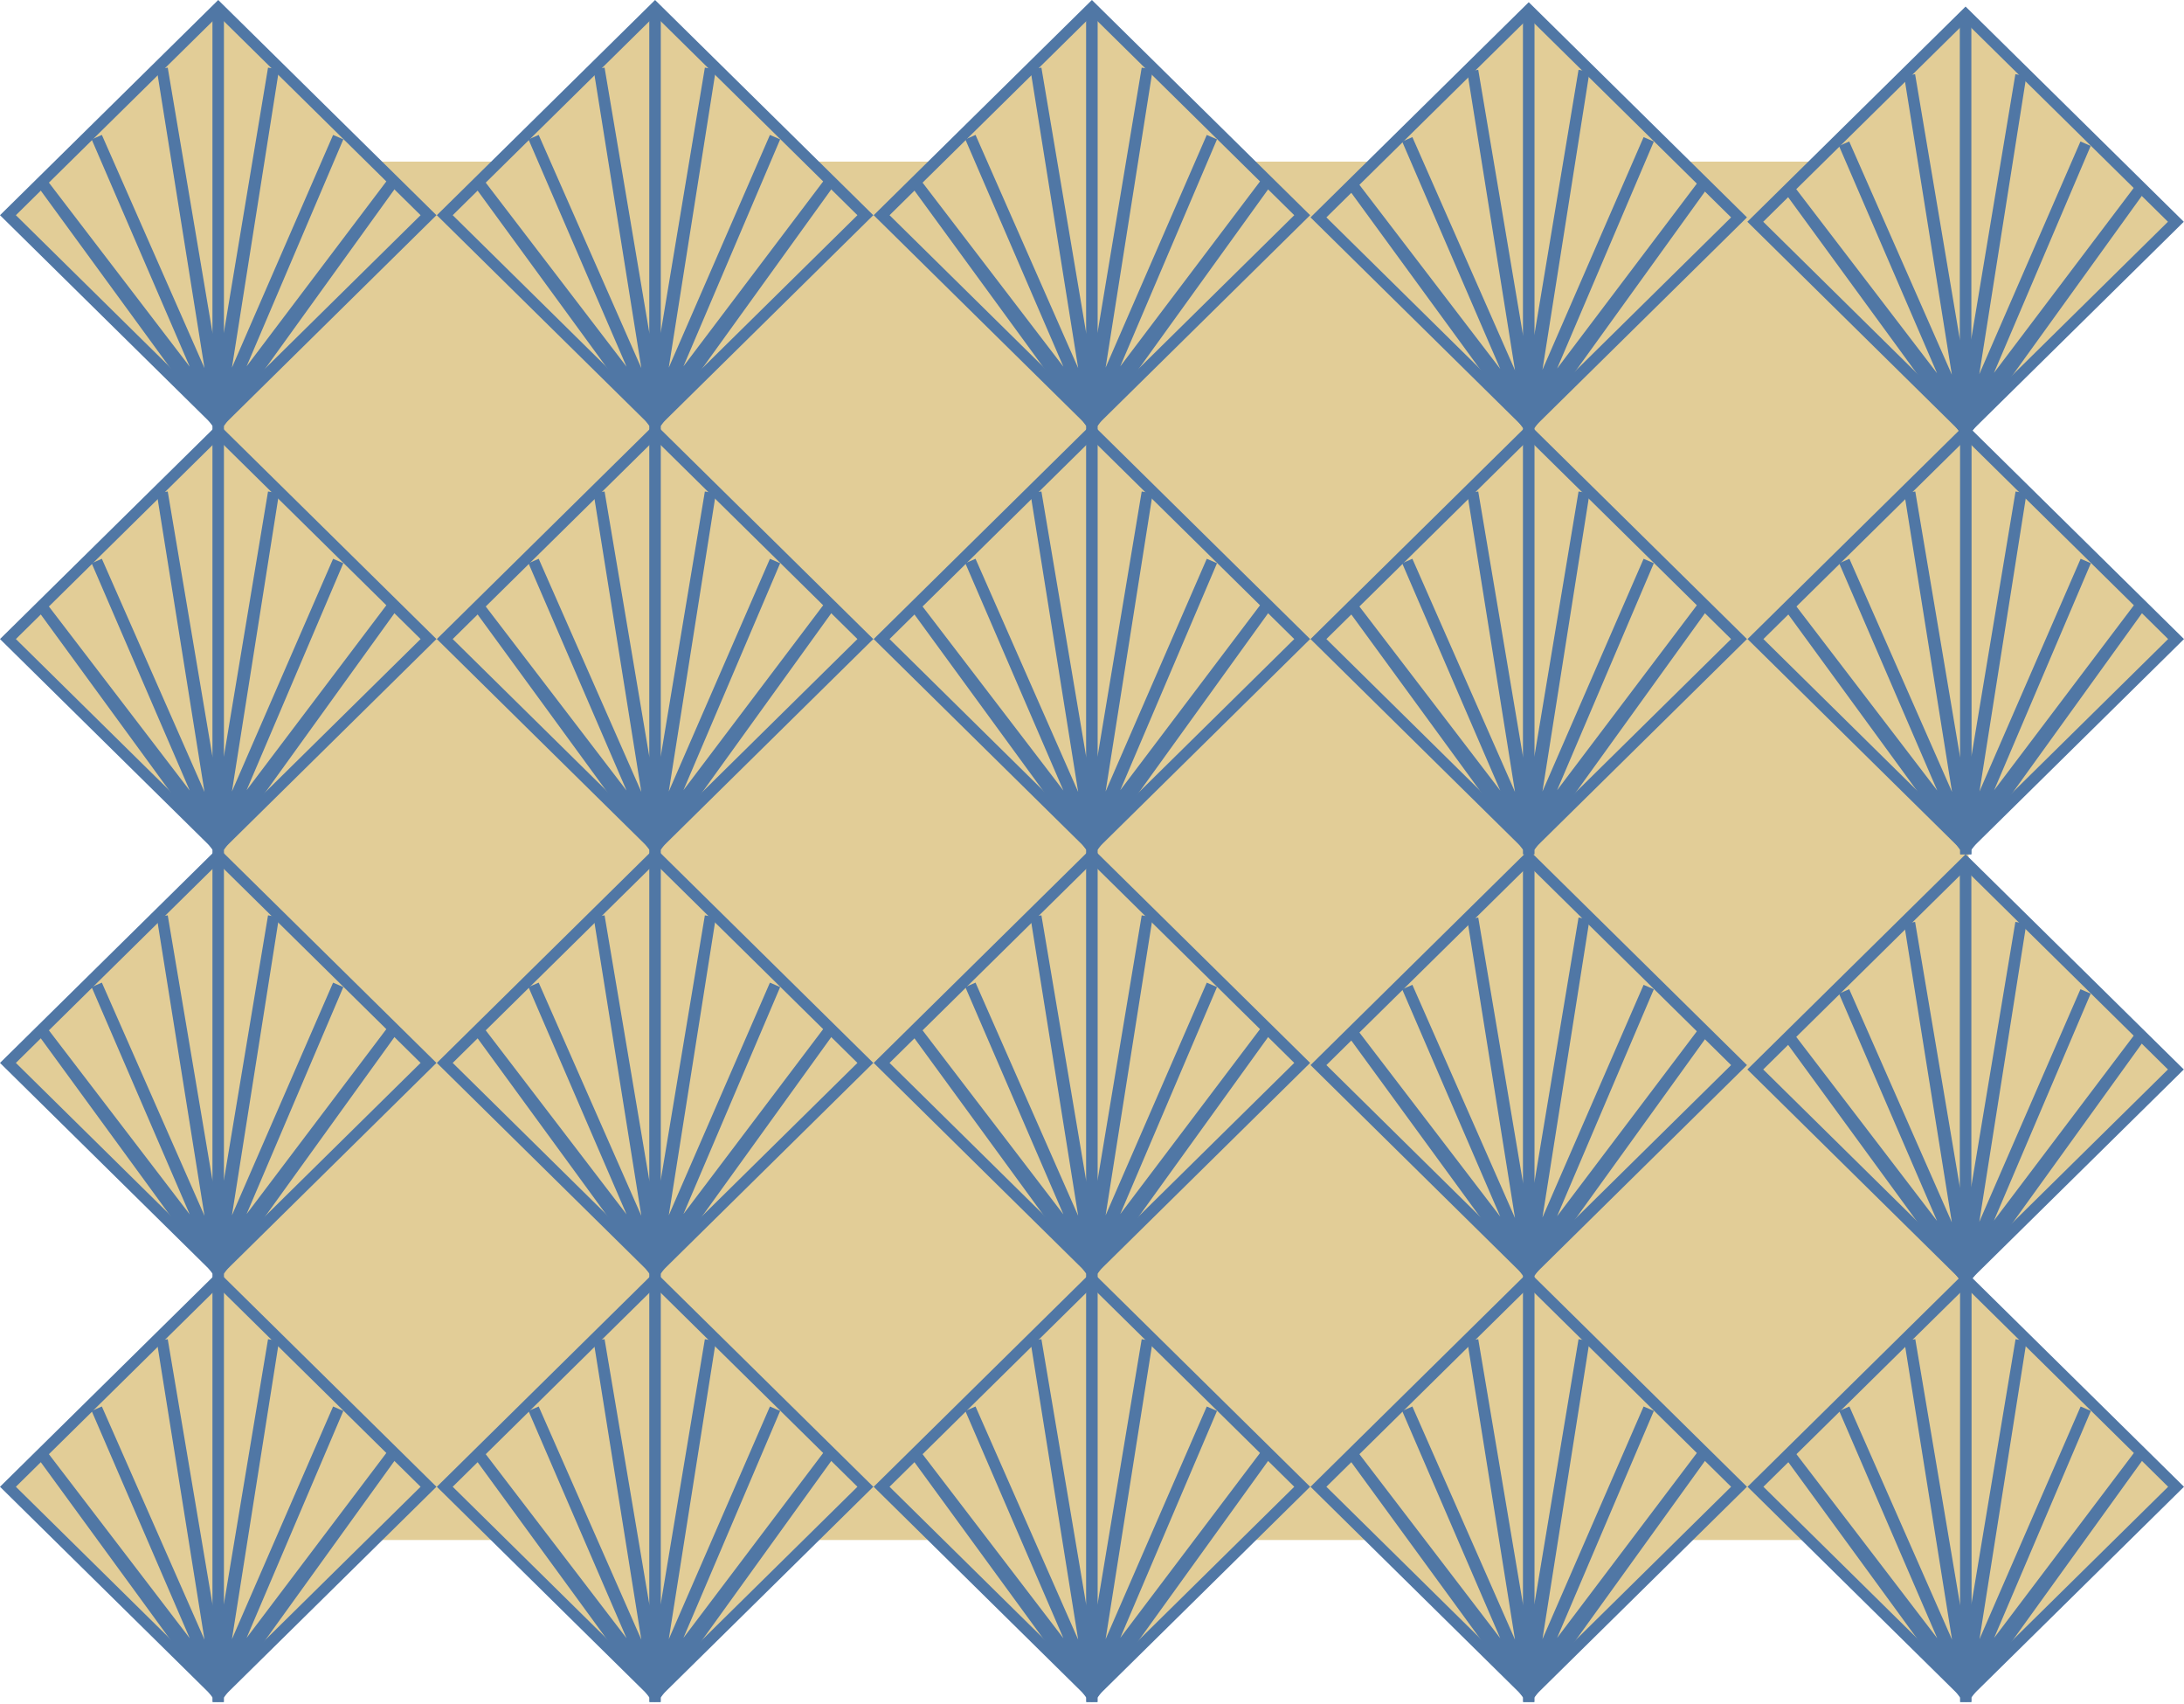
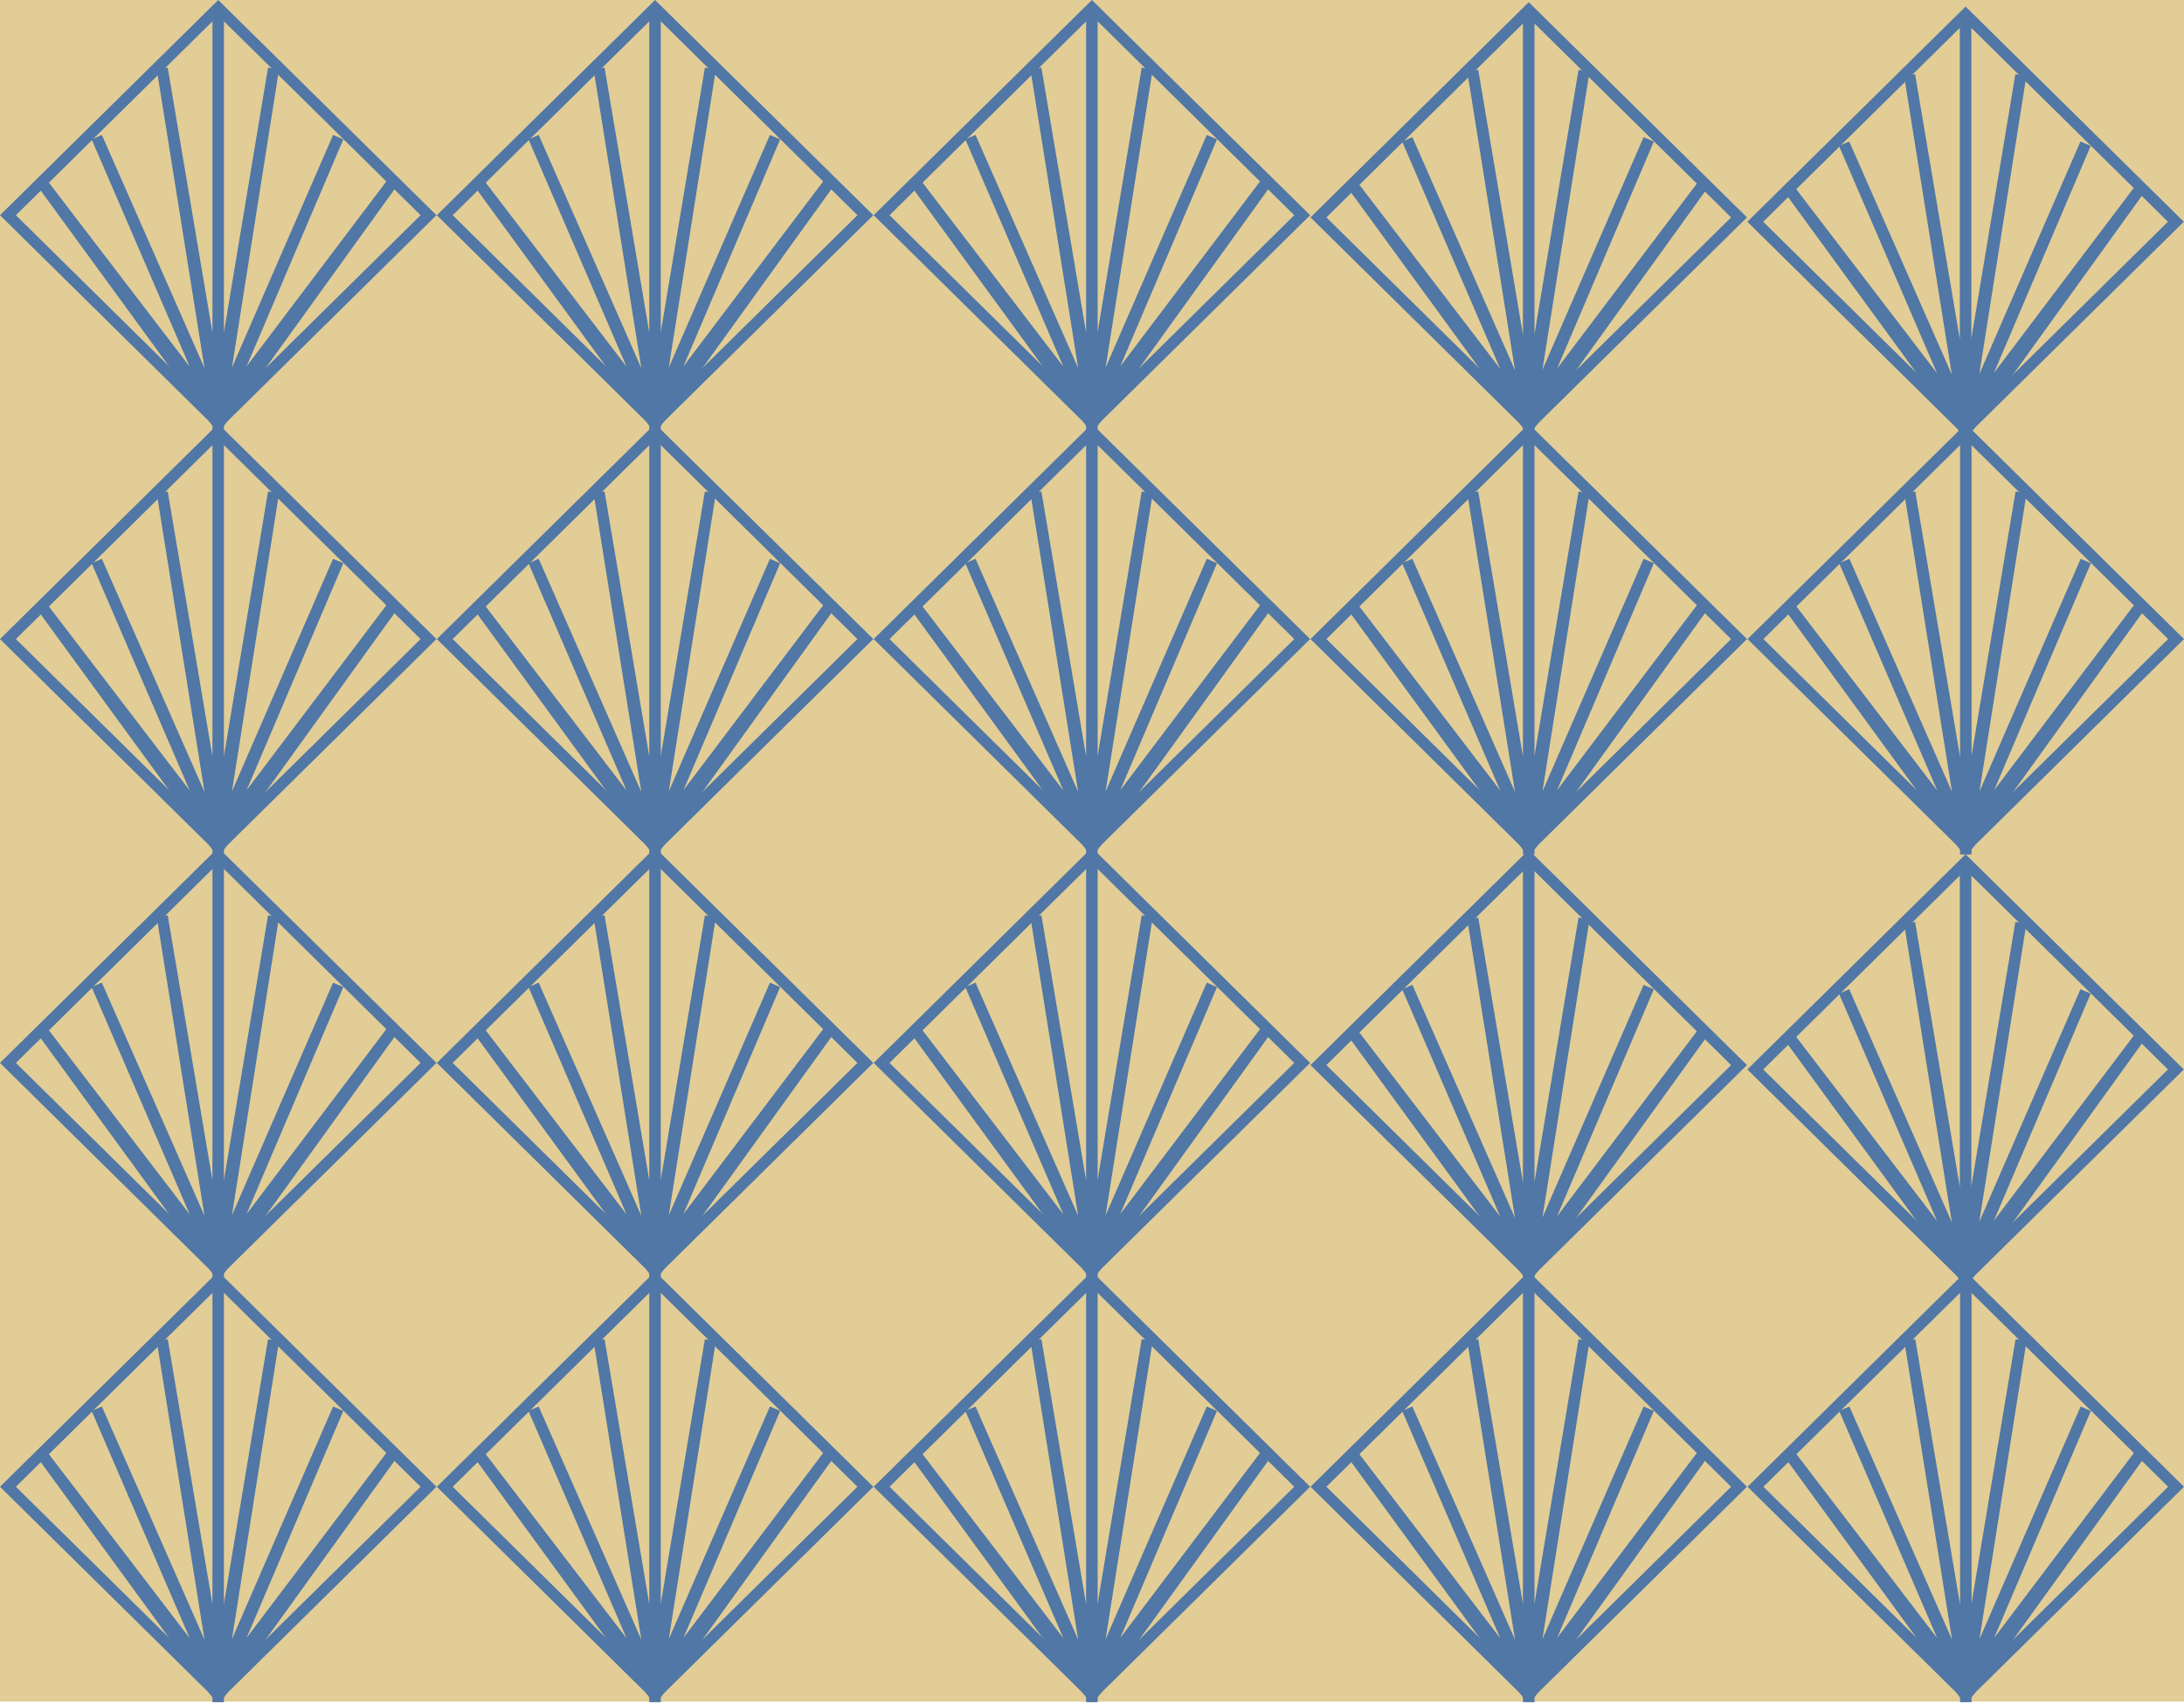
<svg xmlns="http://www.w3.org/2000/svg" width="1176" height="917" viewBox="0 0 1176 917" fill="none">
-   <path d="M1060 829L116 829L116 87L1060 87L1060 829Z" fill="#E2CD97" />
+   <path d="M1176 916L0 916L0 -2.28882e-05L1176 -2.28882e-05L1176 916Z" fill="#E2CD97" />
  <rect x="4.273" width="159.01" height="159.01" transform="matrix(0.712124 -0.702054 0.712124 0.702054 942.215 347.01)" fill="#E2CD97" stroke="#5077A5" stroke-width="6" />
  <path d="M1058.49 456.573L1152.58 326.076L1058.49 450.554L1123.09 302.002L1058.49 453.564L1088.26 265.069L1058.49 443.715V437.97M1058.49 231.692V437.97M1058.49 437.97V459.856" stroke="#5077A5" stroke-width="6" />
  <path d="M1058.49 456.573L963.228 326.076L1058.49 450.554L993.087 302.002L1058.49 453.564L1028.35 265.069L1058.49 443.715V437.97M1058.49 231.692V437.97M1058.49 437.97V459.856" stroke="#5077A5" stroke-width="6" />
  <rect x="4.273" width="159.01" height="159.01" transform="matrix(0.712124 -0.702054 0.712124 0.702054 942.215 803.338)" fill="#E2CD97" stroke="#5077A5" stroke-width="6" />
  <path d="M1058.49 912.901L1152.58 782.404L1058.49 906.882L1123.09 758.33L1058.49 909.892L1088.26 721.397L1058.49 900.043V894.298M1058.49 688.02V894.298M1058.49 894.298V916.184" stroke="#5077A5" stroke-width="6" />
  <path d="M1058.49 912.901L963.228 782.404L1058.49 906.882L993.087 758.33L1058.49 909.892L1028.35 721.397L1058.49 900.043V894.298M1058.49 688.02V894.298M1058.49 894.298V916.184" stroke="#5077A5" stroke-width="6" />
  <rect x="4.273" width="159.01" height="159.01" transform="matrix(0.712124 -0.702054 0.712124 0.702054 706.891 347.01)" fill="#E2CD97" stroke="#5077A5" stroke-width="6" />
  <path d="M823.169 456.573L917.257 326.076L823.169 450.554L887.767 302.002L823.169 453.564L852.94 265.069L823.169 443.715V437.97M823.169 231.692V437.97M823.169 437.97V459.856" stroke="#5077A5" stroke-width="6" />
  <path d="M823.169 456.573L727.905 326.076L823.169 450.554L757.764 302.002L823.169 453.564L793.026 265.069L823.169 443.715V437.97M823.169 231.692V437.97M823.169 437.97V459.856" stroke="#5077A5" stroke-width="6" />
  <rect x="4.273" width="159.01" height="159.01" transform="matrix(0.712124 -0.702054 0.712124 0.702054 706.891 803.338)" fill="#E2CD97" stroke="#5077A5" stroke-width="6" />
  <path d="M823.169 912.901L917.257 782.404L823.169 906.882L887.767 758.33L823.169 909.892L852.94 721.397L823.169 900.043V894.298M823.169 688.02V894.298M823.169 894.298V916.184" stroke="#5077A5" stroke-width="6" />
  <path d="M823.169 912.901L727.905 782.404L823.169 906.882L757.764 758.33L823.169 909.892L793.026 721.397L823.169 900.043V894.298M823.169 688.02V894.298M823.169 894.298V916.184" stroke="#5077A5" stroke-width="6" />
  <rect x="4.273" width="159.01" height="159.01" transform="matrix(0.712124 -0.702054 0.712124 0.702054 471.671 803.338)" fill="#E2CD97" stroke="#5077A5" stroke-width="6" />
  <path d="M587.949 912.901L682.037 782.404L587.949 906.882L652.547 758.33L587.949 909.892L617.72 721.397L587.949 900.043V894.298M587.949 688.02V894.298M587.949 894.298V916.184" stroke="#5077A5" stroke-width="6" />
  <path d="M587.949 912.901L492.684 782.404L587.949 906.882L522.543 758.33L587.949 909.892L557.805 721.397L587.949 900.043V894.298M587.949 688.02V894.298M587.949 894.298V916.184" stroke="#5077A5" stroke-width="6" />
  <rect x="4.273" width="159.01" height="159.01" transform="matrix(0.712124 -0.702054 0.712124 0.702054 471.671 347.01)" fill="#E2CD97" stroke="#5077A5" stroke-width="6" />
  <path d="M587.949 456.573L682.037 326.076L587.949 450.554L652.547 302.002L587.949 453.564L617.72 265.069L587.949 443.715V437.97M587.949 231.692V437.97M587.949 437.97V459.856" stroke="#5077A5" stroke-width="6" />
  <path d="M587.949 456.573L492.684 326.076L587.949 450.554L522.543 302.002L587.949 453.564L557.805 265.069L587.949 443.715V437.97M587.949 231.692V437.97M587.949 437.97V459.856" stroke="#5077A5" stroke-width="6" />
  <rect x="4.273" width="159.01" height="159.01" transform="matrix(0.712124 -0.702054 0.712124 0.702054 236.45 803.338)" fill="#E2CD97" stroke="#5077A5" stroke-width="6" />
  <path d="M352.728 912.901L446.816 782.404L352.728 906.882L417.326 758.33L352.728 909.892L382.499 721.397L352.728 900.043V894.298M352.728 688.02V894.298M352.728 894.298V916.184" stroke="#5077A5" stroke-width="6" />
  <path d="M352.728 912.901L257.464 782.404L352.728 906.882L287.323 758.33L352.728 909.892L322.585 721.397L352.728 900.043V894.298M352.728 688.02V894.298M352.728 894.298V916.184" stroke="#5077A5" stroke-width="6" />
  <rect x="4.273" width="159.01" height="159.01" transform="matrix(0.712124 -0.702054 0.712124 0.702054 236.45 347.01)" fill="#E2CD97" stroke="#5077A5" stroke-width="6" />
  <path d="M352.728 456.573L446.816 326.076L352.728 450.554L417.326 302.002L352.728 453.564L382.499 265.069L352.728 443.715V437.97M352.728 231.692V437.97M352.728 437.97V459.856" stroke="#5077A5" stroke-width="6" />
  <path d="M352.728 456.573L257.464 326.076L352.728 450.554L287.323 302.002L352.728 453.564L322.585 265.069L352.728 443.715V437.97M352.728 231.692V437.97M352.728 437.97V459.856" stroke="#5077A5" stroke-width="6" />
  <rect x="4.273" width="159.01" height="159.01" transform="matrix(0.712124 -0.702054 0.712124 0.702054 1.23002 803.338)" fill="#E2CD97" stroke="#5077A5" stroke-width="6" />
  <path d="M117.508 912.901L211.596 782.404L117.508 906.882L182.106 758.33L117.508 909.892L147.279 721.397L117.508 900.043V894.298M117.508 688.02V894.298M117.508 894.298V916.184" stroke="#5077A5" stroke-width="6" />
  <path d="M117.508 912.901L22.244 782.404L117.508 906.882L52.102 758.33L117.508 909.892L87.364 721.397L117.508 900.043V894.298M117.508 688.02V894.298M117.508 894.298V916.184" stroke="#5077A5" stroke-width="6" />
  <rect x="4.273" width="159.01" height="159.01" transform="matrix(0.712124 -0.702054 0.712124 0.702054 1.23002 347.01)" fill="#E2CD97" stroke="#5077A5" stroke-width="6" />
  <path d="M117.508 456.573L211.596 326.076L117.508 450.554L182.106 302.002L117.508 453.564L147.279 265.069L117.508 443.715V437.97M117.508 231.692V437.97M117.508 437.97V459.856" stroke="#5077A5" stroke-width="6" />
  <path d="M117.508 456.573L22.244 326.076L117.508 450.554L52.102 302.002L117.508 453.564L87.364 265.069L117.508 443.715V437.97M117.508 231.692V437.97M117.508 437.97V459.856" stroke="#5077A5" stroke-width="6" />
  <rect x="4.273" width="159.01" height="159.01" transform="matrix(0.712124 -0.702054 0.712124 0.702054 1.23002 575.174)" fill="#E2CD97" stroke="#5077A5" stroke-width="6" />
  <path d="M117.508 684.737L211.596 554.241L117.508 678.718L182.106 530.166L117.508 681.728L147.279 493.233L117.508 671.879V666.134M117.508 459.856V666.134M117.508 666.134V688.02" stroke="#5077A5" stroke-width="6" />
  <path d="M117.508 684.737L22.244 554.241L117.508 678.718L52.102 530.166L117.508 681.728L87.364 493.233L117.508 671.879V666.134M117.508 459.856V666.134M117.508 666.134V688.02" stroke="#5077A5" stroke-width="6" />
  <rect x="4.273" width="159.01" height="159.01" transform="matrix(0.712124 -0.702054 0.712124 0.702054 1.23002 118.846)" fill="#E2CD97" stroke="#5077A5" stroke-width="6" />
  <path d="M117.508 228.409L211.596 97.913L117.508 222.391L182.106 73.838L117.508 225.4L147.279 36.905L117.508 215.551V209.806M117.508 3.528V209.806M117.508 209.806V231.692" stroke="#5077A5" stroke-width="6" />
  <path d="M117.508 228.409L22.244 97.913L117.508 222.391L52.102 73.838L117.508 225.4L87.364 36.905L117.508 215.551V209.806M117.508 3.528V209.806M117.508 209.806V231.692" stroke="#5077A5" stroke-width="6" />
  <rect x="4.273" width="159.01" height="159.01" transform="matrix(0.712124 -0.702054 0.712124 0.702054 236.45 575.174)" fill="#E2CD97" stroke="#5077A5" stroke-width="6" />
  <path d="M352.728 684.737L446.816 554.241L352.728 678.718L417.326 530.166L352.728 681.728L382.499 493.233L352.728 671.879V666.134M352.728 459.856V666.134M352.728 666.134V688.02" stroke="#5077A5" stroke-width="6" />
  <path d="M352.728 684.737L257.464 554.241L352.728 678.718L287.323 530.166L352.728 681.728L322.585 493.233L352.728 671.879V666.134M352.728 459.856V666.134M352.728 666.134V688.02" stroke="#5077A5" stroke-width="6" />
  <rect x="4.273" width="159.01" height="159.01" transform="matrix(0.712124 -0.702054 0.712124 0.702054 236.45 118.846)" fill="#E2CD97" stroke="#5077A5" stroke-width="6" />
  <path d="M352.728 228.409L446.816 97.913L352.728 222.391L417.326 73.838L352.728 225.4L382.499 36.905L352.728 215.551V209.806M352.728 3.528V209.806M352.728 209.806V231.692" stroke="#5077A5" stroke-width="6" />
  <path d="M352.728 228.409L257.464 97.913L352.728 222.391L287.323 73.838L352.728 225.4L322.585 36.905L352.728 215.551V209.806M352.728 3.528V209.806M352.728 209.806V231.692" stroke="#5077A5" stroke-width="6" />
  <rect x="4.273" width="159.01" height="159.01" transform="matrix(0.712124 -0.702054 0.712124 0.702054 471.671 575.174)" fill="#E2CD97" stroke="#5077A5" stroke-width="6" />
  <path d="M587.949 684.737L682.037 554.241L587.949 678.718L652.547 530.166L587.949 681.728L617.72 493.233L587.949 671.879V666.134M587.949 459.856V666.134M587.949 666.134V688.02" stroke="#5077A5" stroke-width="6" />
  <path d="M587.949 684.737L492.684 554.241L587.949 678.718L522.543 530.166L587.949 681.728L557.805 493.233L587.949 671.879V666.134M587.949 459.856V666.134M587.949 666.134V688.02" stroke="#5077A5" stroke-width="6" />
  <rect x="4.273" width="159.01" height="159.01" transform="matrix(0.712124 -0.702054 0.712124 0.702054 471.671 118.846)" fill="#E2CD97" stroke="#5077A5" stroke-width="6" />
  <path d="M587.949 228.409L682.037 97.913L587.949 222.391L652.547 73.838L587.949 225.4L617.72 36.905L587.949 215.551V209.806M587.949 3.528V209.806M587.949 209.806V231.692" stroke="#5077A5" stroke-width="6" />
  <path d="M587.949 228.409L492.684 97.913L587.949 222.391L522.543 73.838L587.949 225.4L557.805 36.905L587.949 215.551V209.806M587.949 3.528V209.806M587.949 209.806V231.692" stroke="#5077A5" stroke-width="6" />
  <rect x="4.273" width="159.01" height="159.01" transform="matrix(0.712124 -0.702054 0.712124 0.702054 706.891 576.35)" fill="#E2CD97" stroke="#5077A5" stroke-width="6" />
  <path d="M823.169 685.913L917.257 555.417L823.169 679.895L887.767 531.342L823.169 682.904L852.94 494.409L823.169 673.055V667.31M823.169 461.032V667.31M823.169 667.31V689.196" stroke="#5077A5" stroke-width="6" />
  <path d="M823.169 685.913L727.905 555.417L823.169 679.895L757.764 531.342L823.169 682.904L793.026 494.409L823.169 673.055V667.31M823.169 461.032V667.31M823.169 667.31V689.196" stroke="#5077A5" stroke-width="6" />
  <rect x="4.273" width="159.01" height="159.01" transform="matrix(0.712124 -0.702054 0.712124 0.702054 706.891 120.022)" fill="#E2CD97" stroke="#5077A5" stroke-width="6" />
  <path d="M823.169 229.585L917.257 99.089L823.169 223.567L887.767 75.014L823.169 226.576L852.94 38.081L823.169 216.727V210.982M823.169 4.704V210.982M823.169 210.982V232.868" stroke="#5077A5" stroke-width="6" />
  <path d="M823.169 229.585L727.905 99.089L823.169 223.567L757.764 75.014L823.169 226.576L793.026 38.081L823.169 216.727V210.982M823.169 4.704V210.982M823.169 210.982V232.868" stroke="#5077A5" stroke-width="6" />
  <rect x="4.273" width="159.01" height="159.01" transform="matrix(0.712124 -0.702054 0.712124 0.702054 942.112 578.702)" fill="#E2CD97" stroke="#5077A5" stroke-width="6" />
  <path d="M1058.39 688.266L1152.48 557.769L1058.39 682.247L1122.99 533.694L1058.39 685.256L1088.16 496.761L1058.39 675.407V669.662M1058.39 463.385V669.662M1058.39 669.662V691.548" stroke="#5077A5" stroke-width="6" />
  <path d="M1058.39 688.266L963.126 557.769L1058.39 682.247L992.985 533.694L1058.39 685.256L1028.25 496.761L1058.39 675.407V669.662M1058.39 463.385V669.662M1058.39 669.662V691.548" stroke="#5077A5" stroke-width="6" />
  <rect x="4.273" width="159.01" height="159.01" transform="matrix(0.712124 -0.702054 0.712124 0.702054 942.112 122.374)" fill="#E2CD97" stroke="#5077A5" stroke-width="6" />
  <path d="M1058.39 231.938L1152.48 101.441L1058.39 225.919L1122.99 77.366L1058.39 228.928L1088.16 40.433L1058.39 219.079V213.334M1058.39 7.057V213.334M1058.39 213.334V235.221" stroke="#5077A5" stroke-width="6" />
  <path d="M1058.39 231.938L963.126 101.441L1058.39 225.919L992.985 77.366L1058.39 228.928L1028.25 40.433L1058.39 219.079V213.334M1058.39 7.057V213.334M1058.39 213.334V235.221" stroke="#5077A5" stroke-width="6" />
</svg>
